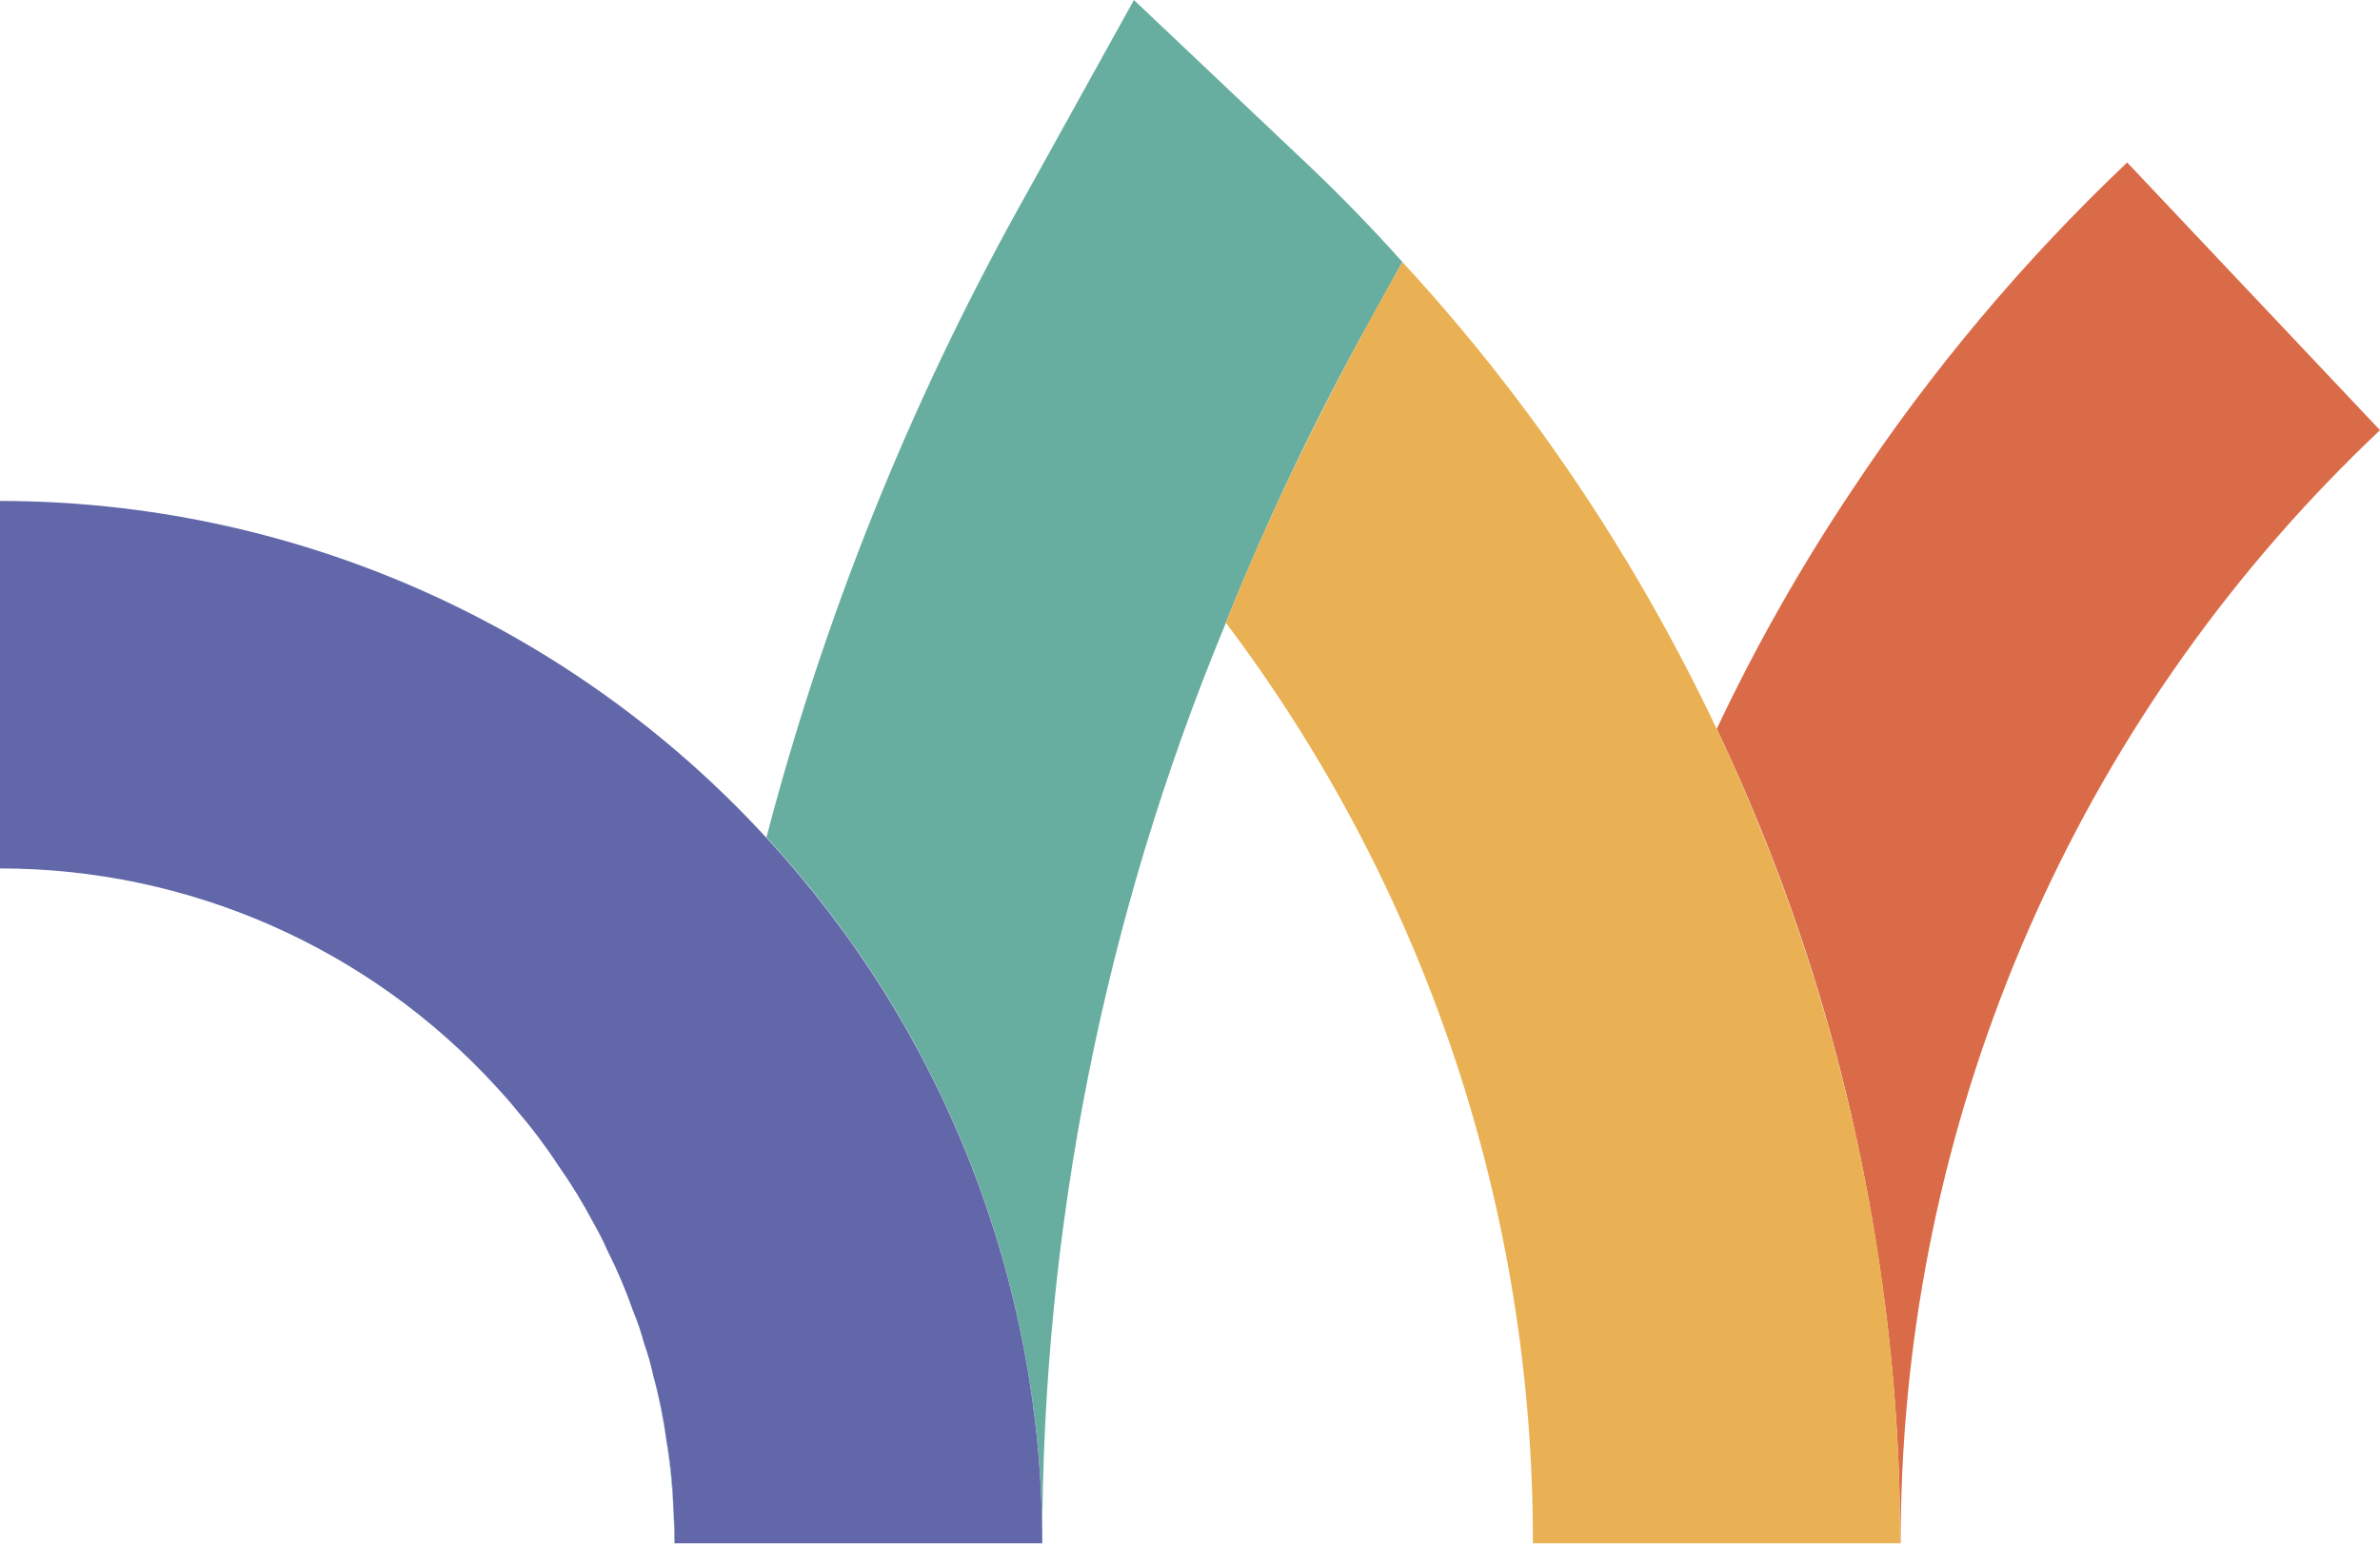
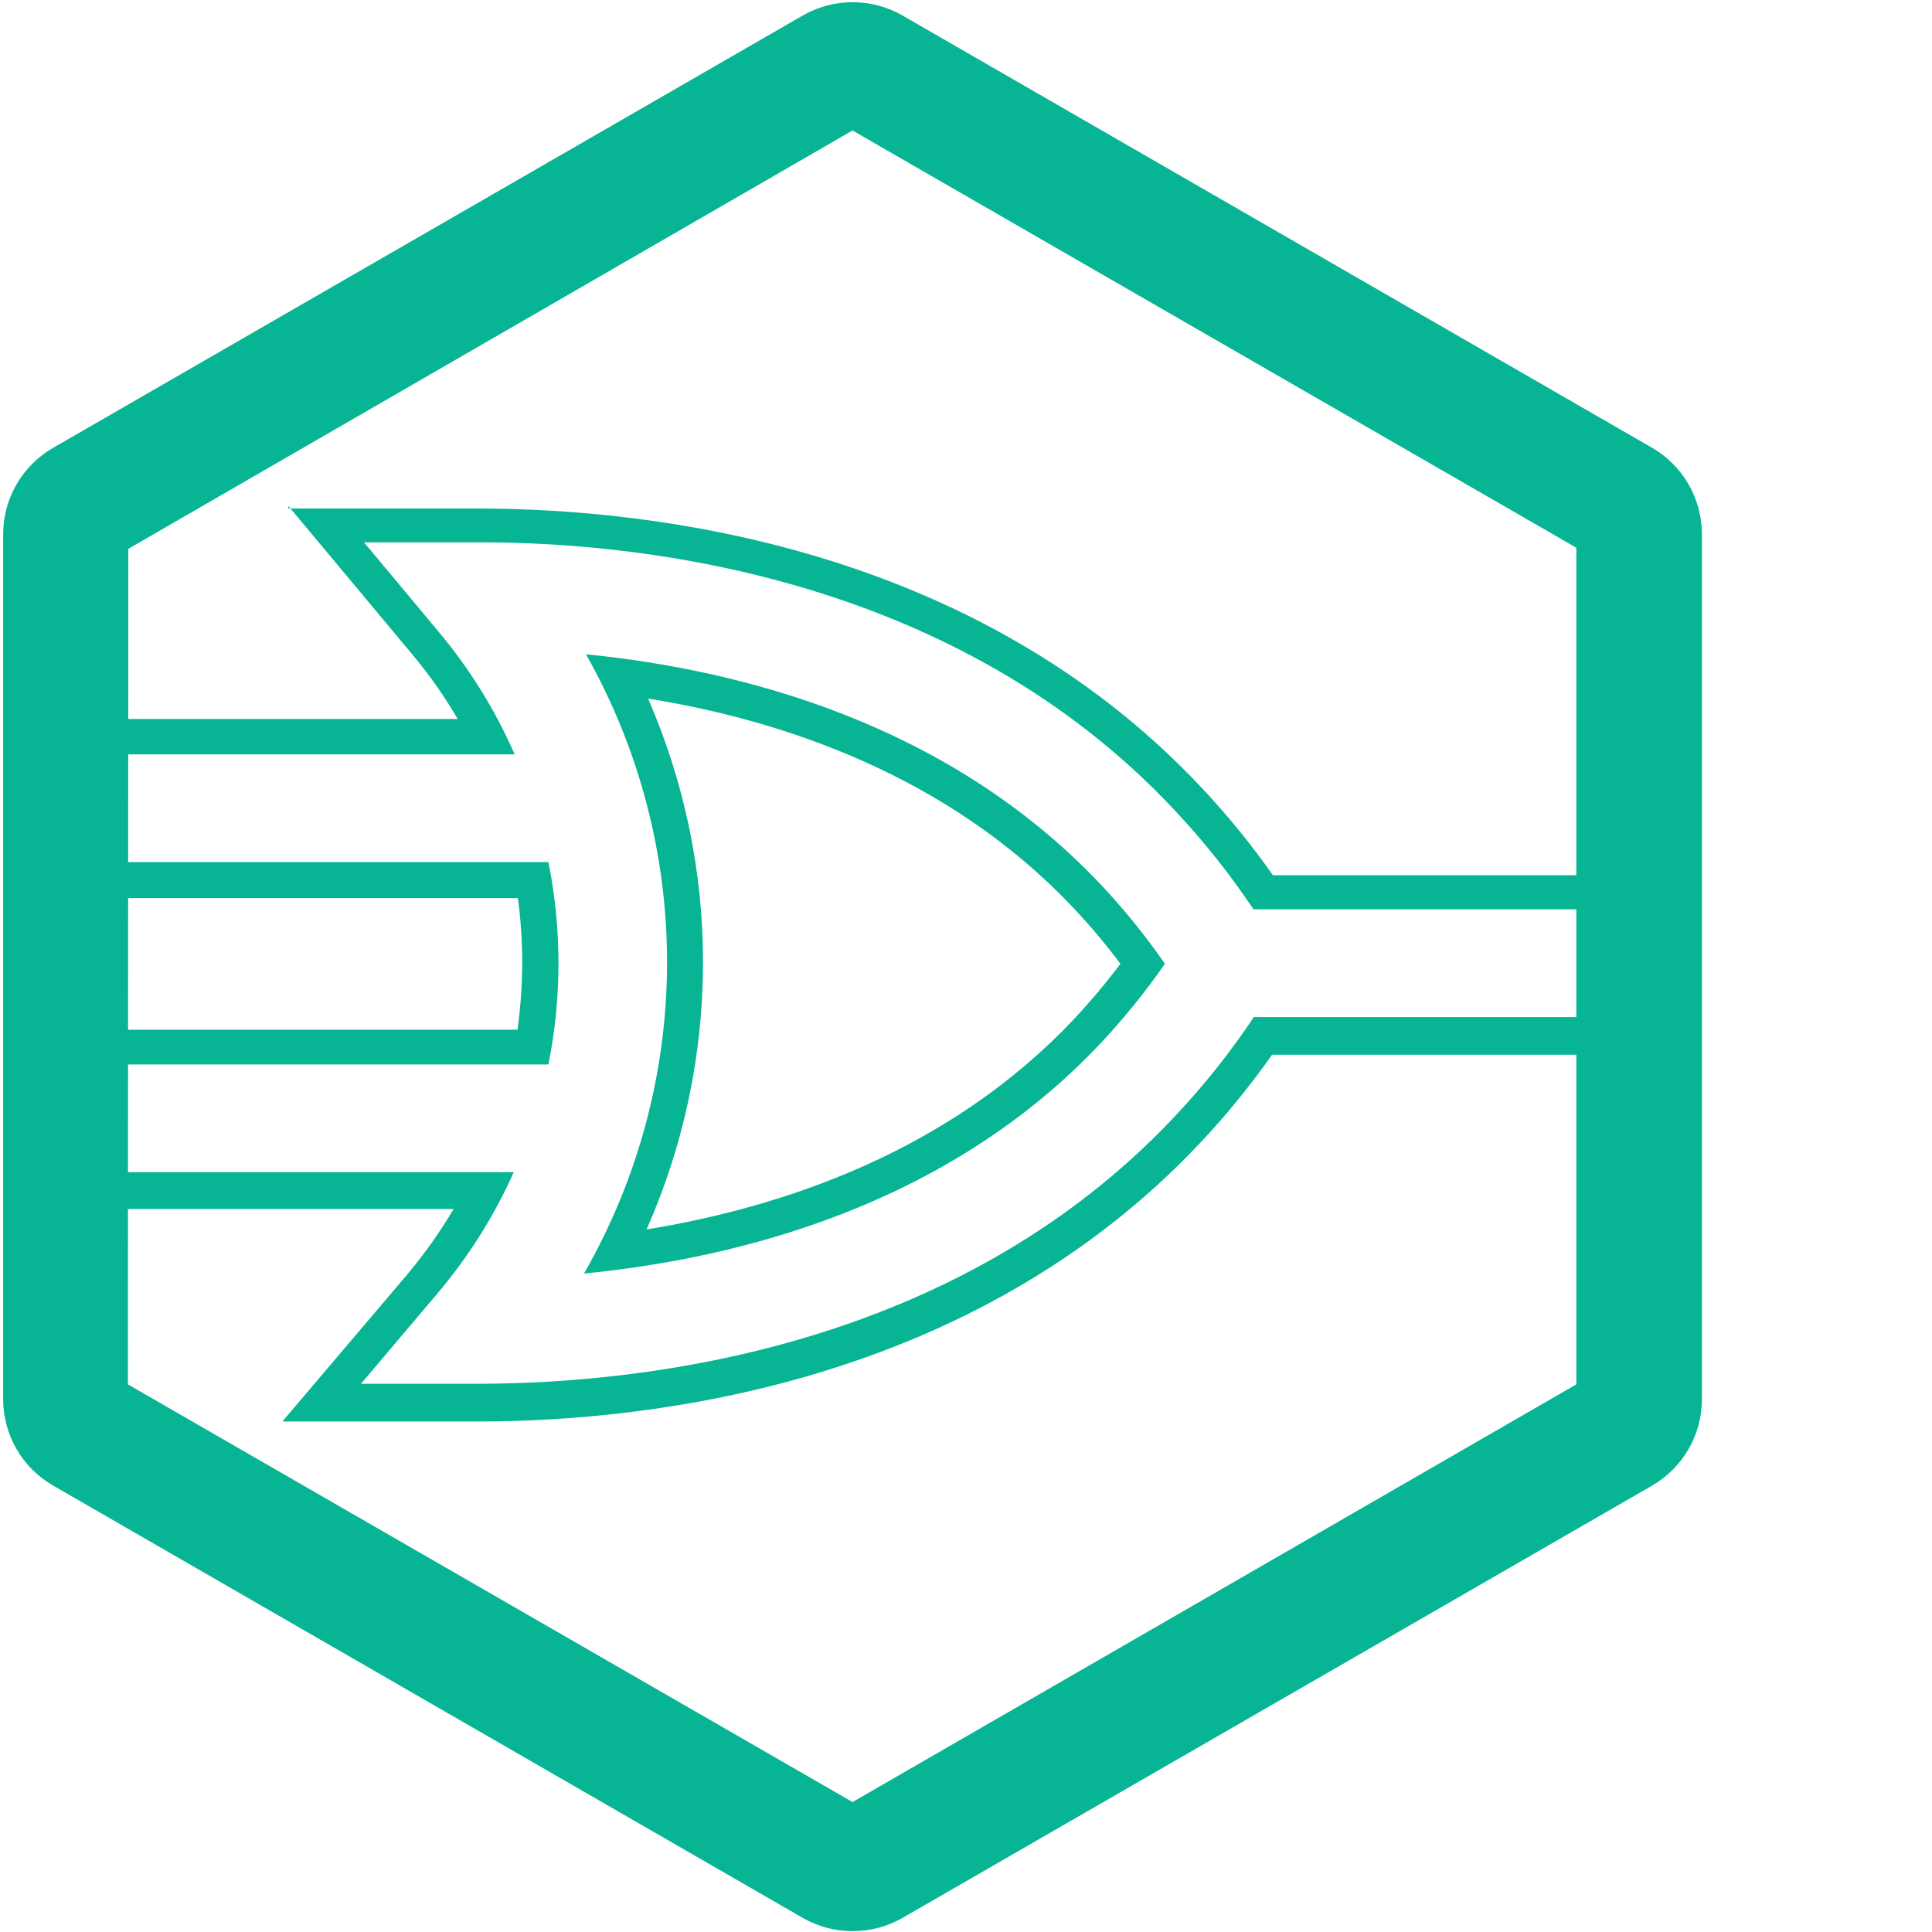
- <svg xmlns="http://www.w3.org/2000/svg" viewBox="0 0 424.74 275.45">
-   <defs>
-     <style>
-       .ac316f40-098d-442a-a07e-2afa07742128 {
-         fill: #68aea0;
-       }
- 
-       .b8832217-d30a-4d89-9939-d292770466e4 {
-         fill: #da6b48;
-       }
- 
-       .f887c285-9abe-46e1-8bbd-d3f981819a52 {
-         fill: #eab154;
-       }
- 
-       .a26df766-daaa-4152-ad7b-c3250c3c5f26 {
-         fill: #6267a9;
-       }
-     </style>
-   </defs>
-   <g id="bceea6a6-200e-4385-9b42-68318e65952d" data-name="Layer 2">
-     <g id="fb66be31-eb45-437a-b3c4-fde6b250b1af" data-name="Layer 1">
-       <g>
-         <g>
-           <path class="ac316f40-098d-442a-a07e-2afa07742128" d="M250.27,46.76,244.61,57a471.73,471.73,0,0,0-25.84,54.14c-.09.24-.17.49-.25.65A428.25,428.25,0,0,0,186,275.45a185.53,185.53,0,0,0-49.22-126A483.81,483.81,0,0,1,181.85,37L202.36,0,233,29Q242.15,37.65,250.27,46.76Z" />
-           <path class="ac316f40-098d-442a-a07e-2afa07742128" d="M116.56,245.42a82,82,0,0,1,2.38,11.74A107.47,107.47,0,0,0,116.56,245.42Z" />
-           <path class="ac316f40-098d-442a-a07e-2afa07742128" d="M118.94,257.16a75.59,75.59,0,0,1,1.23,12.14A118.81,118.81,0,0,0,118.94,257.16Z" />
-           <path class="ac316f40-098d-442a-a07e-2afa07742128" d="M120.42,275.45h-.09c0-2.05-.08-4.1-.16-6.15C120.33,271.35,120.42,273.4,120.42,275.45Z" />
-         </g>
-         <path class="b8832217-d30a-4d89-9939-d292770466e4" d="M424.74,76.78a272.74,272.74,0,0,0-85.39,189.4c-.09,3.12-.17,6.15-.17,9.27h-.08a330.31,330.31,0,0,0-3.61-49.14,336.18,336.18,0,0,0-29.12-96.22,329.67,329.67,0,0,1,24.12-42.57A336.78,336.78,0,0,1,379.62,29l40.61,43Z" />
-         <path class="f887c285-9abe-46e1-8bbd-d3f981819a52" d="M339.1,275.45H273.56a271.81,271.81,0,0,0-54.79-164.3c8.77-22.13,19.75-43.66,31.5-64.39C307.33,108.52,339.29,191.78,339.1,275.45Z" />
-         <path class="a26df766-daaa-4152-ad7b-c3250c3c5f26" d="M186,275.45H120.42c0-2.05-.09-4.1-.25-6.15a75.59,75.59,0,0,0-1.23-12.14,82,82,0,0,0-2.38-11.74,50,50,0,0,0-1.64-5.74,44,44,0,0,0-1.89-5.57,88.55,88.55,0,0,0-4.59-10.83,52.34,52.34,0,0,0-2.62-5.17,90.21,90.21,0,0,0-6.08-9.93,92.8,92.8,0,0,0-7.38-9.84c-1.23-1.56-2.54-3-3.85-4.43A120,120,0,0,0,0,155V89.41a185.79,185.79,0,0,1,136.66,60l.08.08A185.53,185.53,0,0,1,186,275.45Z" />
-       </g>
-     </g>
-   </g>
+ <svg xmlns="http://www.w3.org/2000/svg" width="389" height="389" viewBox="0 0 389 389" fill="none">
+   <path d="M130.492 140.661C157.701 145.013 191.011 156.197 216.069 182.743C219.459 186.331 222.639 190.109 225.593 194.058C222.625 197.996 219.446 201.773 216.069 205.373C190.879 232.006 157.482 243.103 130.185 247.542C137.629 230.701 141.498 212.521 141.551 194.133C141.604 175.746 137.839 157.544 130.492 140.661ZM117.985 131.74C128.754 150.796 134.376 172.287 134.307 194.131C134.237 215.975 128.479 237.431 117.59 256.419C148.749 253.373 190.66 242.754 221.38 210.29C226.172 205.214 230.572 199.788 234.545 194.058C230.583 188.32 226.182 182.893 221.38 177.826C190.66 145.492 149.056 134.83 117.985 131.74Z" fill="#07B494" />
+   <path d="M73.418 109.196H96.866C130.208 109.196 192.751 116.484 236.335 162.951C242.237 169.203 247.602 175.937 252.374 183.082H328.863V204.775H252.461C247.707 211.907 242.356 218.627 236.465 224.862C192.533 271.546 129.772 278.574 96.256 278.618H72.677L87.888 260.656C94.222 253.217 99.46 244.92 103.447 236.013H17.413L13.054 214.32H110.421C113.122 200.873 113.122 187.027 110.421 173.58H12.924L17.282 151.887H103.622C99.719 142.958 94.553 134.63 88.28 127.157L73.287 109.196H73.418ZM58.12 101.95L68.014 113.794L83.007 131.756C86.421 135.83 89.483 140.184 92.159 144.772H11.529L10.178 150.456L5.819 172.149L4.032 180.826H104.275C104.855 185.14 105.147 189.489 105.147 193.842C105.133 198.356 104.813 202.863 104.188 207.335H3.945L5.732 216.012L10.091 237.705L11.267 243.432H91.331C88.621 248.009 85.546 252.361 82.135 256.447L66.88 274.409L56.856 286.21H96.082C130.949 286.21 195.758 278.835 241.565 230.199C246.839 224.609 251.704 218.65 256.122 212.367H336.055V176.227H256.296C251.883 169.941 247.017 163.982 241.739 158.395C196.15 109.933 131.428 102.514 96.91 102.384H73.462H57.989L58.12 101.95Z" fill="#07B494" />
+   <path d="M171.655 388.822C168.142 388.834 164.688 387.918 161.643 386.166L10.69 299.11C7.63 297.348 5.09 294.811 3.324 291.754C1.559 288.697 0.631 285.228 0.635 281.698V107.585C0.631 104.054 1.559 100.586 3.324 97.529C5.09 94.472 7.63 91.934 10.69 90.173L161.643 3.116C164.697 1.364 168.156 0.441 171.676 0.441C175.197 0.441 178.656 1.364 181.709 3.116L332.663 90.173C335.711 91.943 338.241 94.484 339.998 97.54C341.755 100.595 342.678 104.06 342.674 107.585V281.698C342.678 285.223 341.755 288.687 339.998 291.743C338.241 294.799 335.711 297.339 332.663 299.11L181.709 386.166C178.649 387.918 175.181 388.834 171.655 388.822ZM25.75 278.738L171.655 362.835L317.385 278.738V110.283L171.655 26.273L25.837 110.501L25.75 278.738Z" fill="#07B494" />
</svg>
